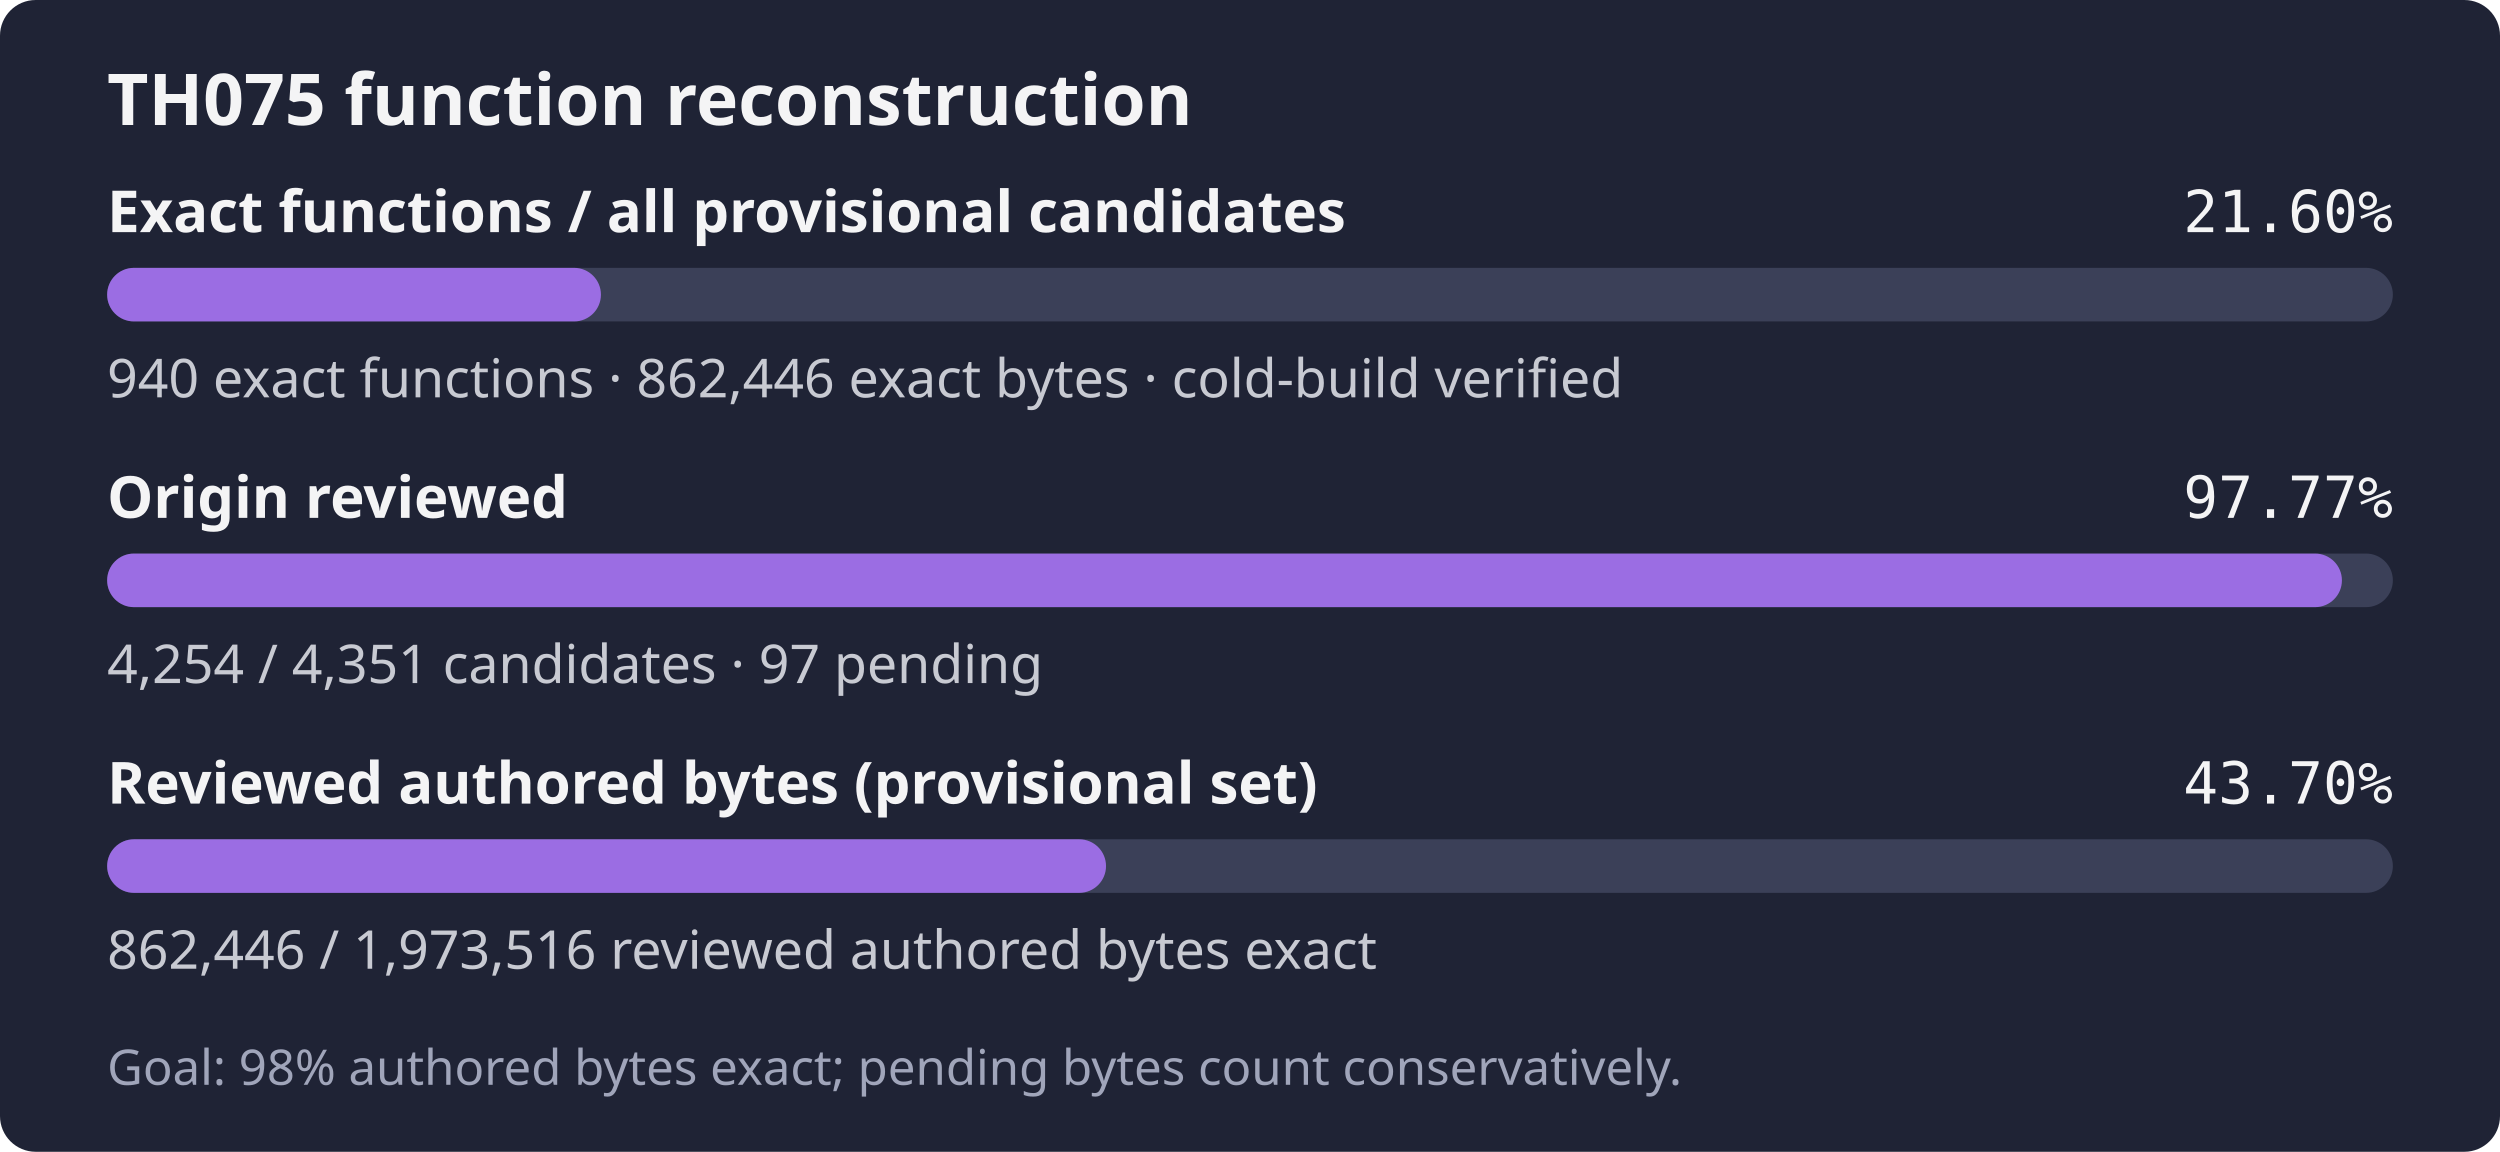
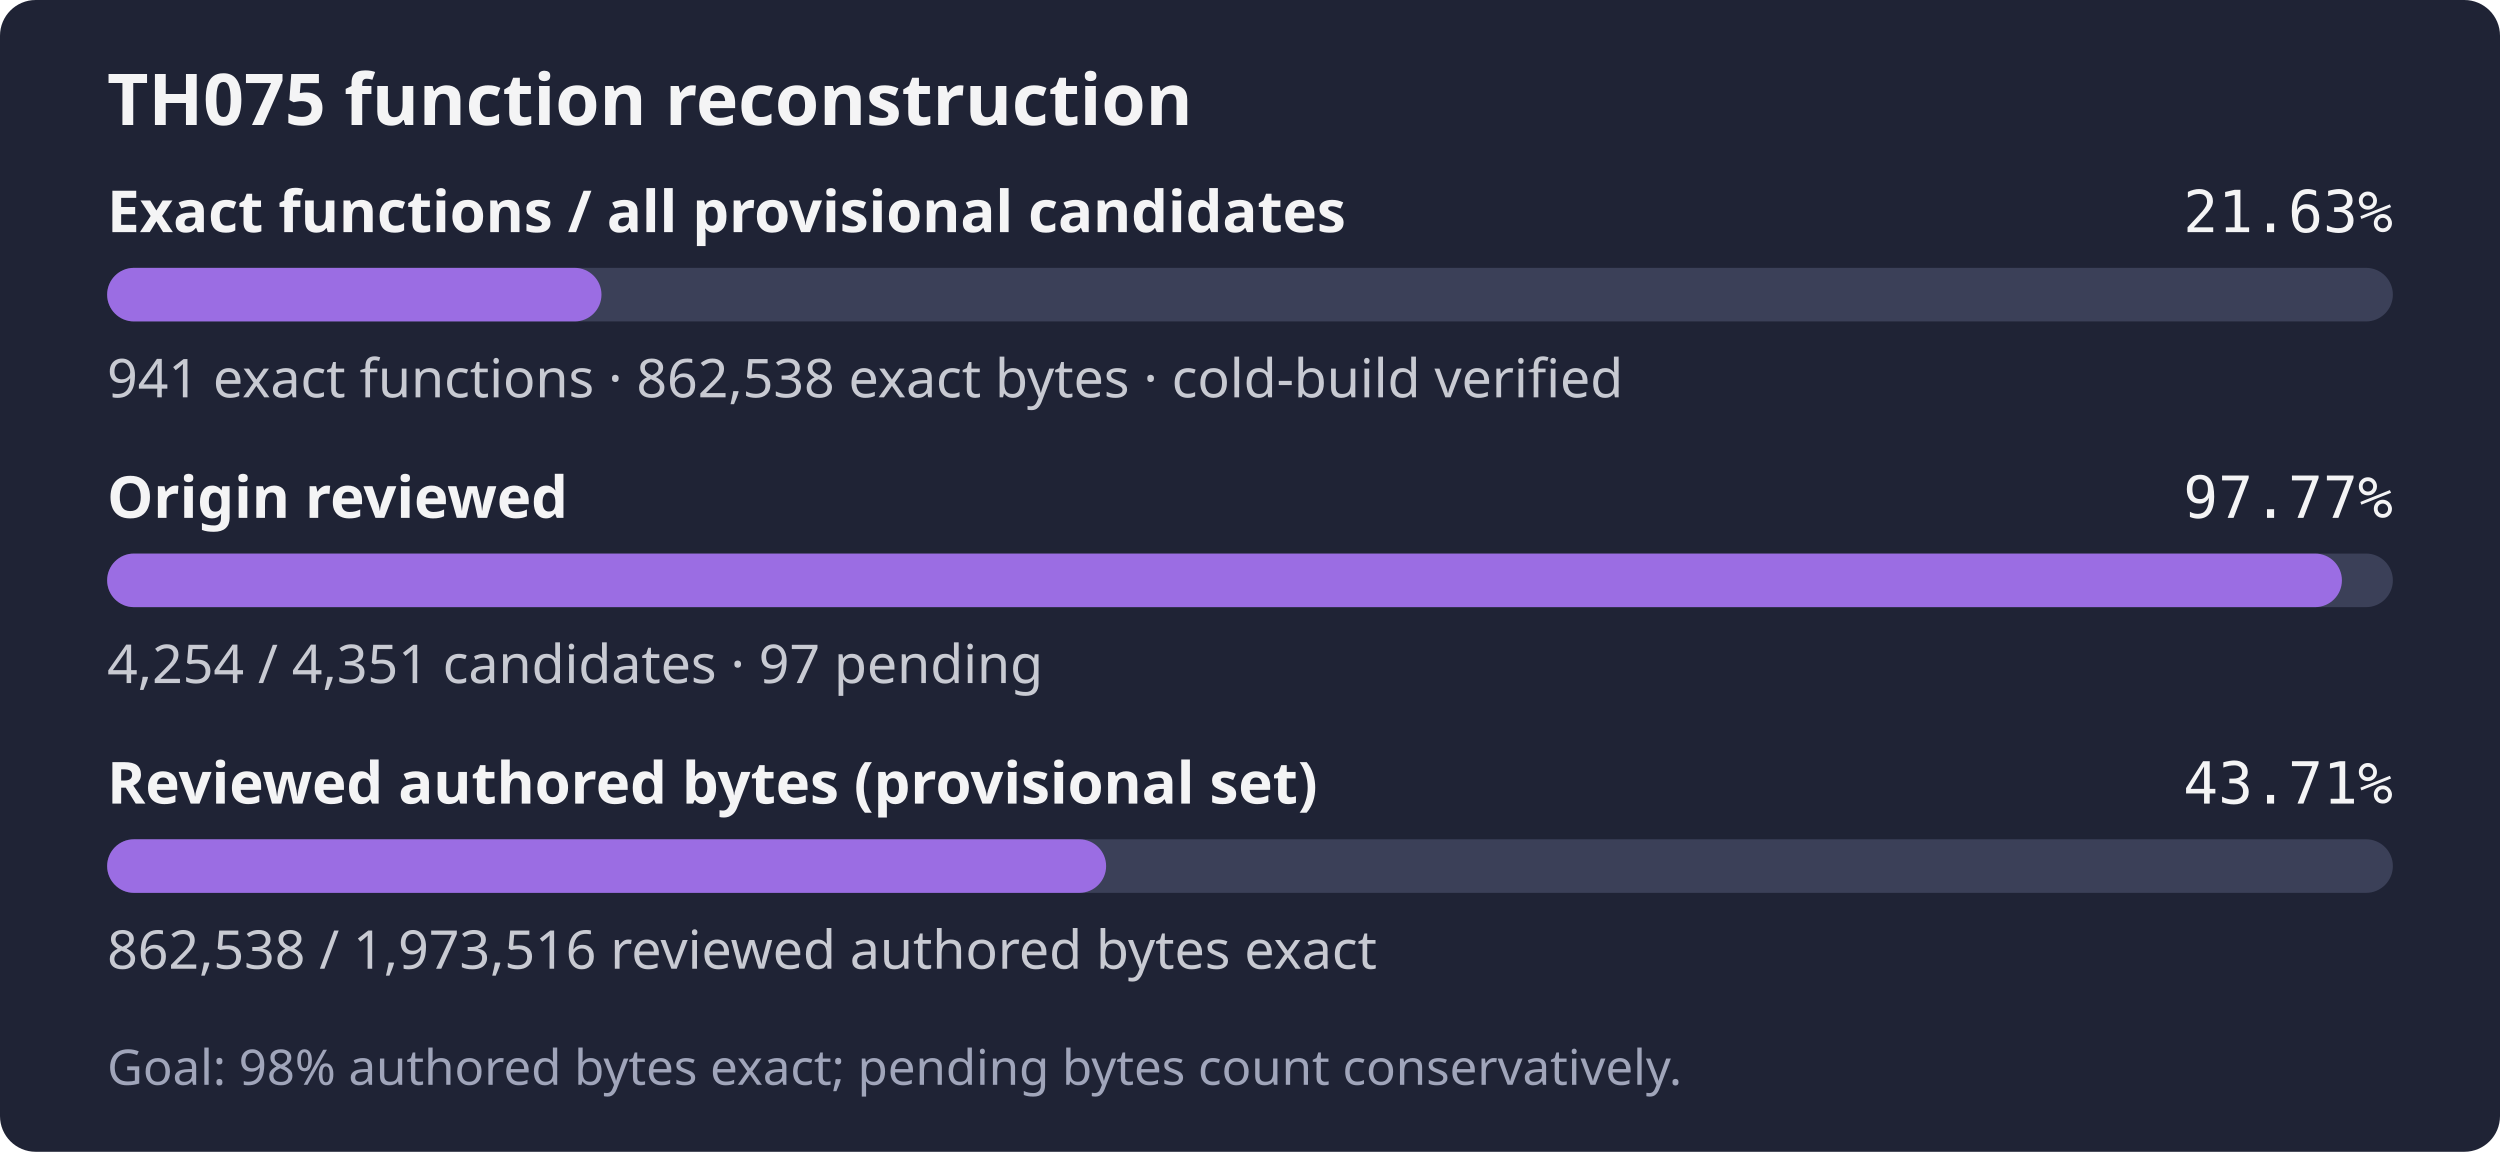
- <svg xmlns="http://www.w3.org/2000/svg" width="560" height="258" role="img" aria-label="TH075: 940 exact functions, 862,446 exact bytes; 4,254 of 4,351 candidates reviewed; Goal: 98% authored bytes exact; pending bytes count conservatively.">
+ <svg xmlns="http://www.w3.org/2000/svg" width="560" height="258" role="img" aria-label="TH075: 941 exact functions, 862,538 exact bytes; 4,254 of 4,351 candidates reviewed; Goal: 98% authored bytes exact; pending bytes count conservatively.">
  <rect width="560" height="258" rx="8" fill="#1f2335" />
  <text x="24" y="28" fill="#f4f4f5" font-family="sans-serif" font-size="16" font-weight="600">TH075 function reconstruction</text>
  <text x="24" y="52" fill="#f4f4f5" font-family="sans-serif" font-size="13" font-weight="600">Exact functions / all provisional candidates</text>
-   <text x="536" y="52" fill="#f4f4f5" text-anchor="end" font-family="monospace" font-size="13">21.60%</text>
+   <text x="536" y="52" fill="#f4f4f5" text-anchor="end" font-family="monospace" font-size="13">21.63%</text>
  <rect x="24" y="60" width="512" height="12" rx="6" fill="#3b4058" />
-   <rect x="24" y="60" width="110.61" height="12" rx="6" fill="#9b6de3" />
-   <text x="24" y="89" fill="#c8cad2" font-family="sans-serif" font-size="12">940 exact functions · 862,446 exact bytes · cold-build verified</text>
+   <rect x="24" y="60" width="110.73" height="12" rx="6" fill="#9b6de3" />
+   <text x="24" y="89" fill="#c8cad2" font-family="sans-serif" font-size="12">941 exact functions · 862,538 exact bytes · cold-build verified</text>
  <text x="24" y="116" fill="#f4f4f5" font-family="sans-serif" font-size="13" font-weight="600">Origin reviewed</text>
  <text x="536" y="116" fill="#f4f4f5" text-anchor="end" font-family="monospace" font-size="13">97.77%</text>
  <rect x="24" y="124" width="512" height="12" rx="6" fill="#3b4058" />
  <rect x="24" y="124" width="500.59" height="12" rx="6" fill="#9b6de3" />
  <text x="24" y="153" fill="#c8cad2" font-family="sans-serif" font-size="12">4,254 / 4,351 candidates · 97 pending</text>
  <text x="24" y="180" fill="#f4f4f5" font-family="sans-serif" font-size="13" font-weight="600">Reviewed authored bytes (provisional set)</text>
-   <text x="536" y="180" fill="#f4f4f5" text-anchor="end" font-family="monospace" font-size="13">43.70%</text>
+   <text x="536" y="180" fill="#f4f4f5" text-anchor="end" font-family="monospace" font-size="13">43.71%</text>
  <rect x="24" y="188" width="512" height="12" rx="6" fill="#3b4058" />
-   <rect x="24" y="188" width="223.75" height="12" rx="6" fill="#9b6de3" />
-   <text x="24" y="217" fill="#c8cad2" font-family="sans-serif" font-size="12">862,446 / 1,973,516 reviewed authored bytes exact</text>
+   <rect x="24" y="188" width="223.77" height="12" rx="6" fill="#9b6de3" />
+   <text x="24" y="217" fill="#c8cad2" font-family="sans-serif" font-size="12">862,538 / 1,973,516 reviewed authored bytes exact</text>
  <text x="24" y="243" fill="#a0a5ba" font-family="sans-serif" font-size="11">Goal: 98% authored bytes exact; pending bytes count conservatively.</text>
</svg>
